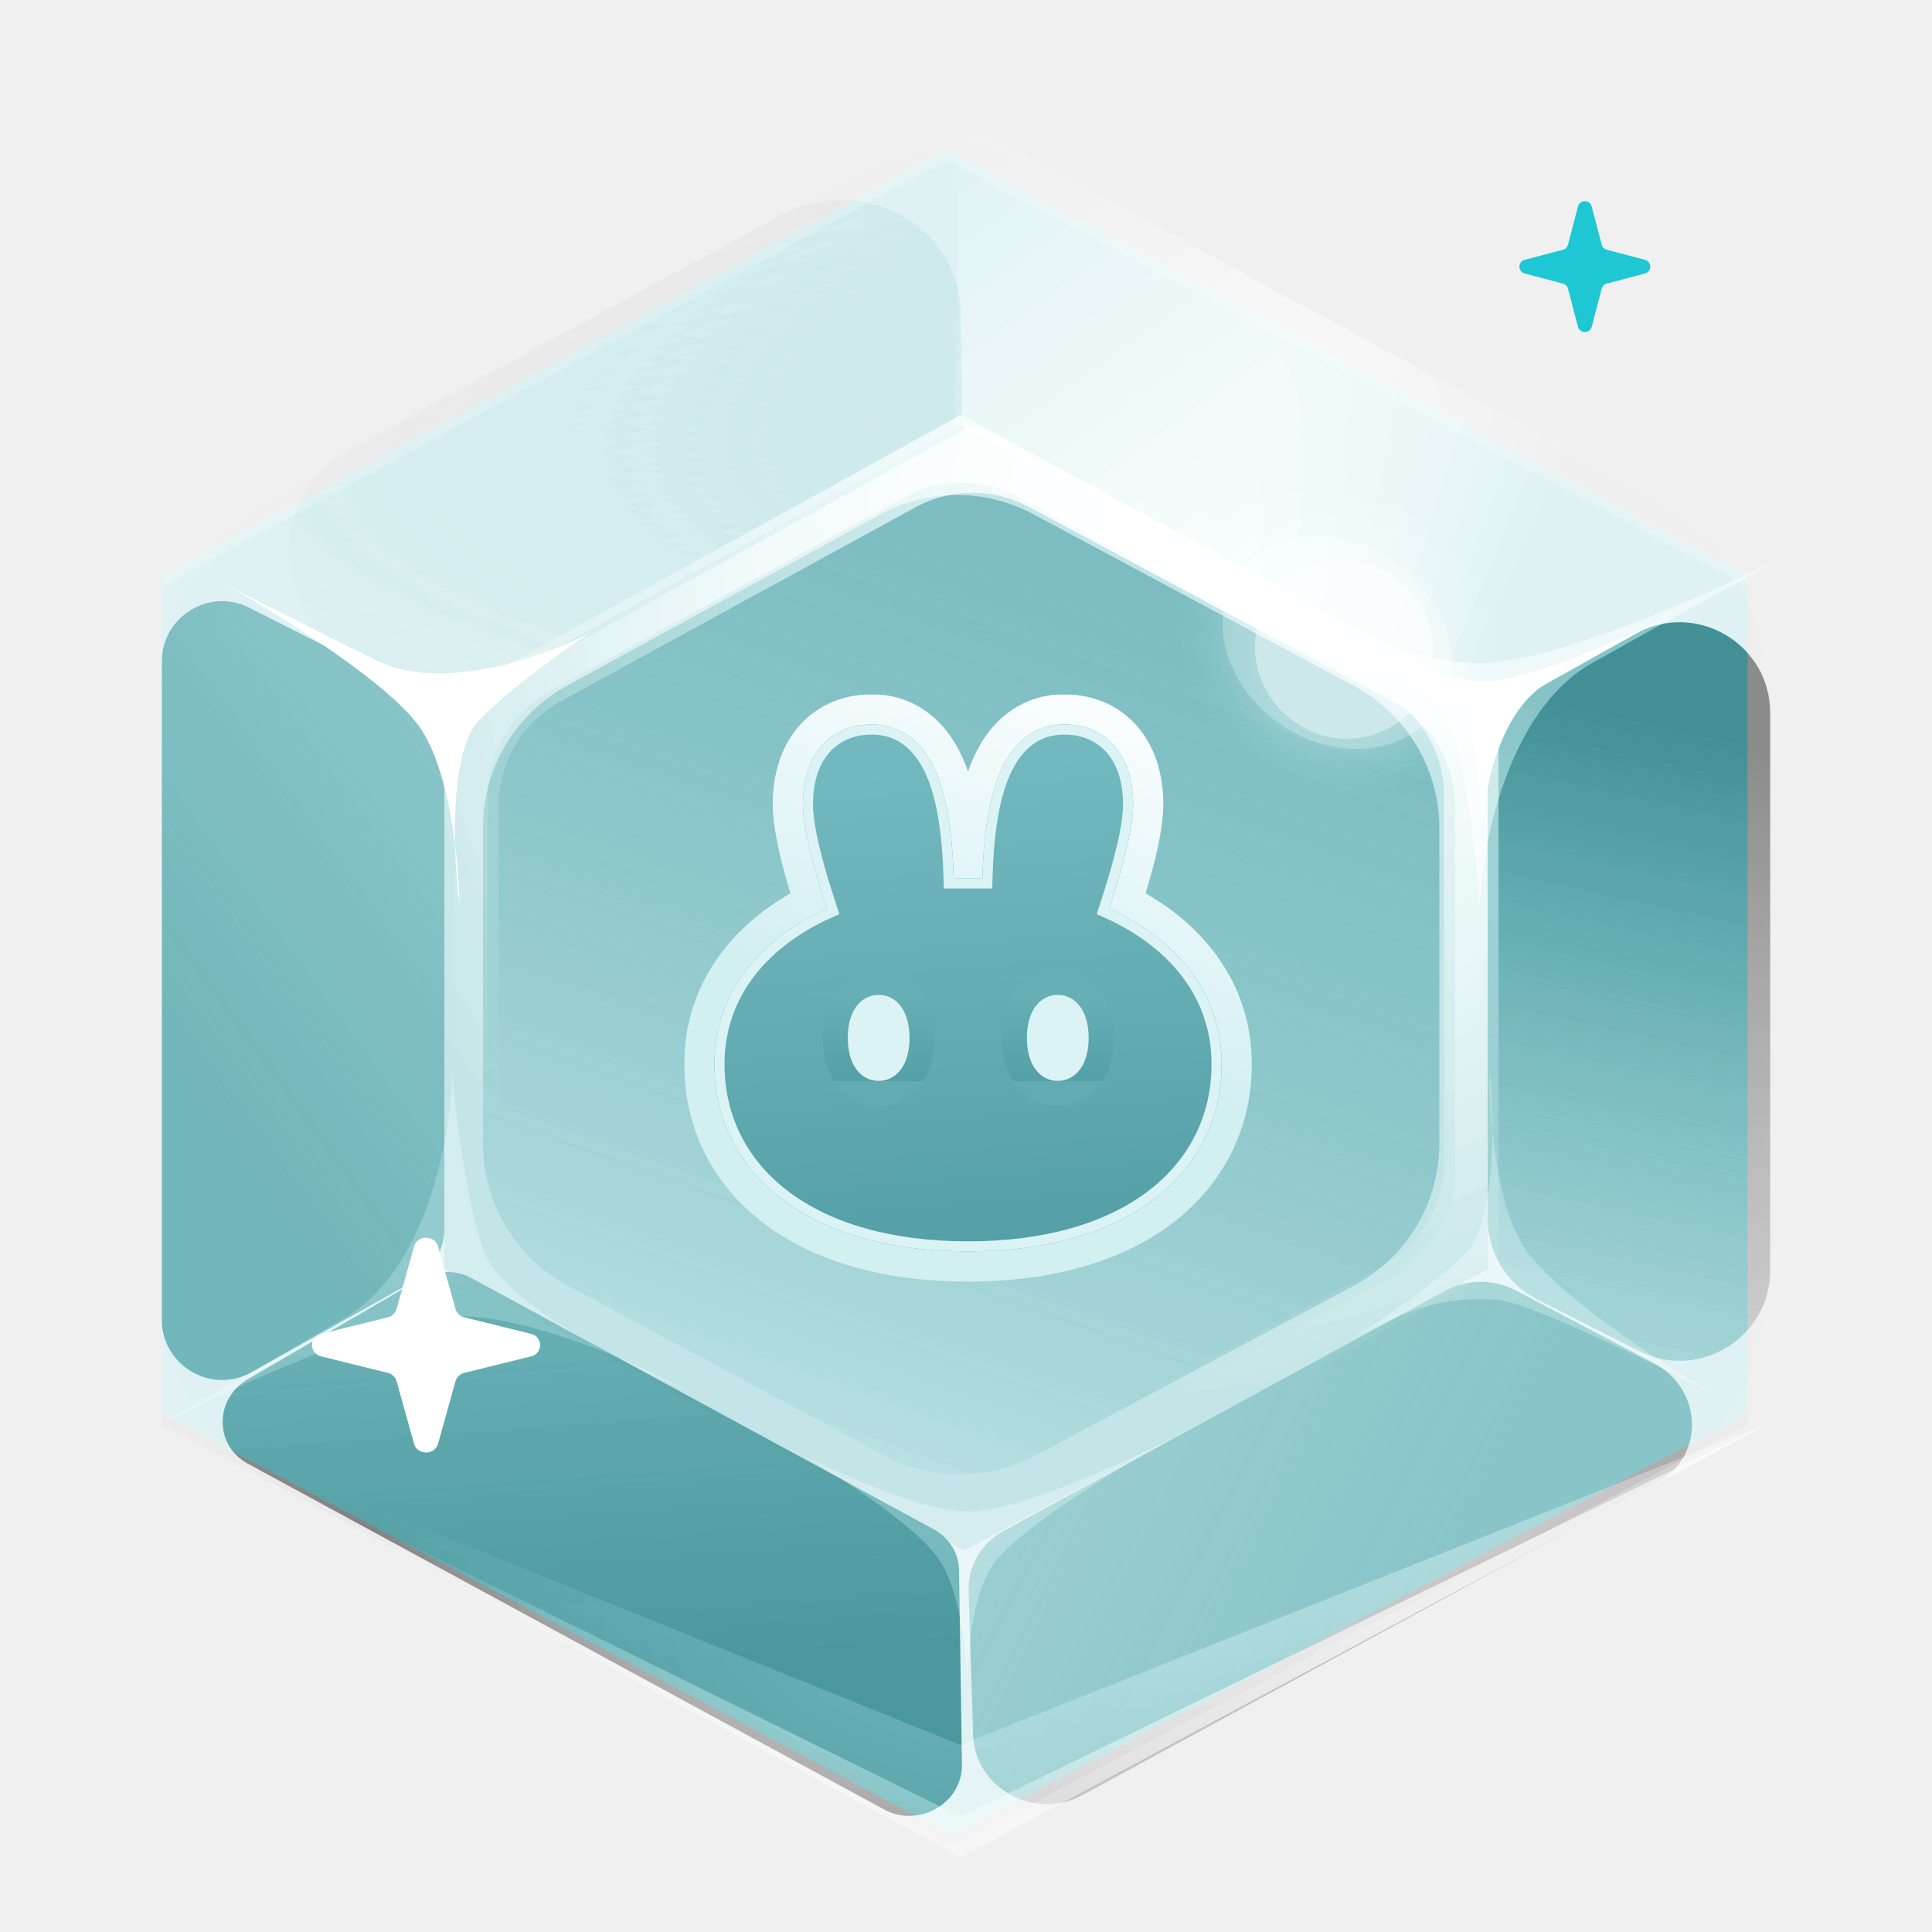
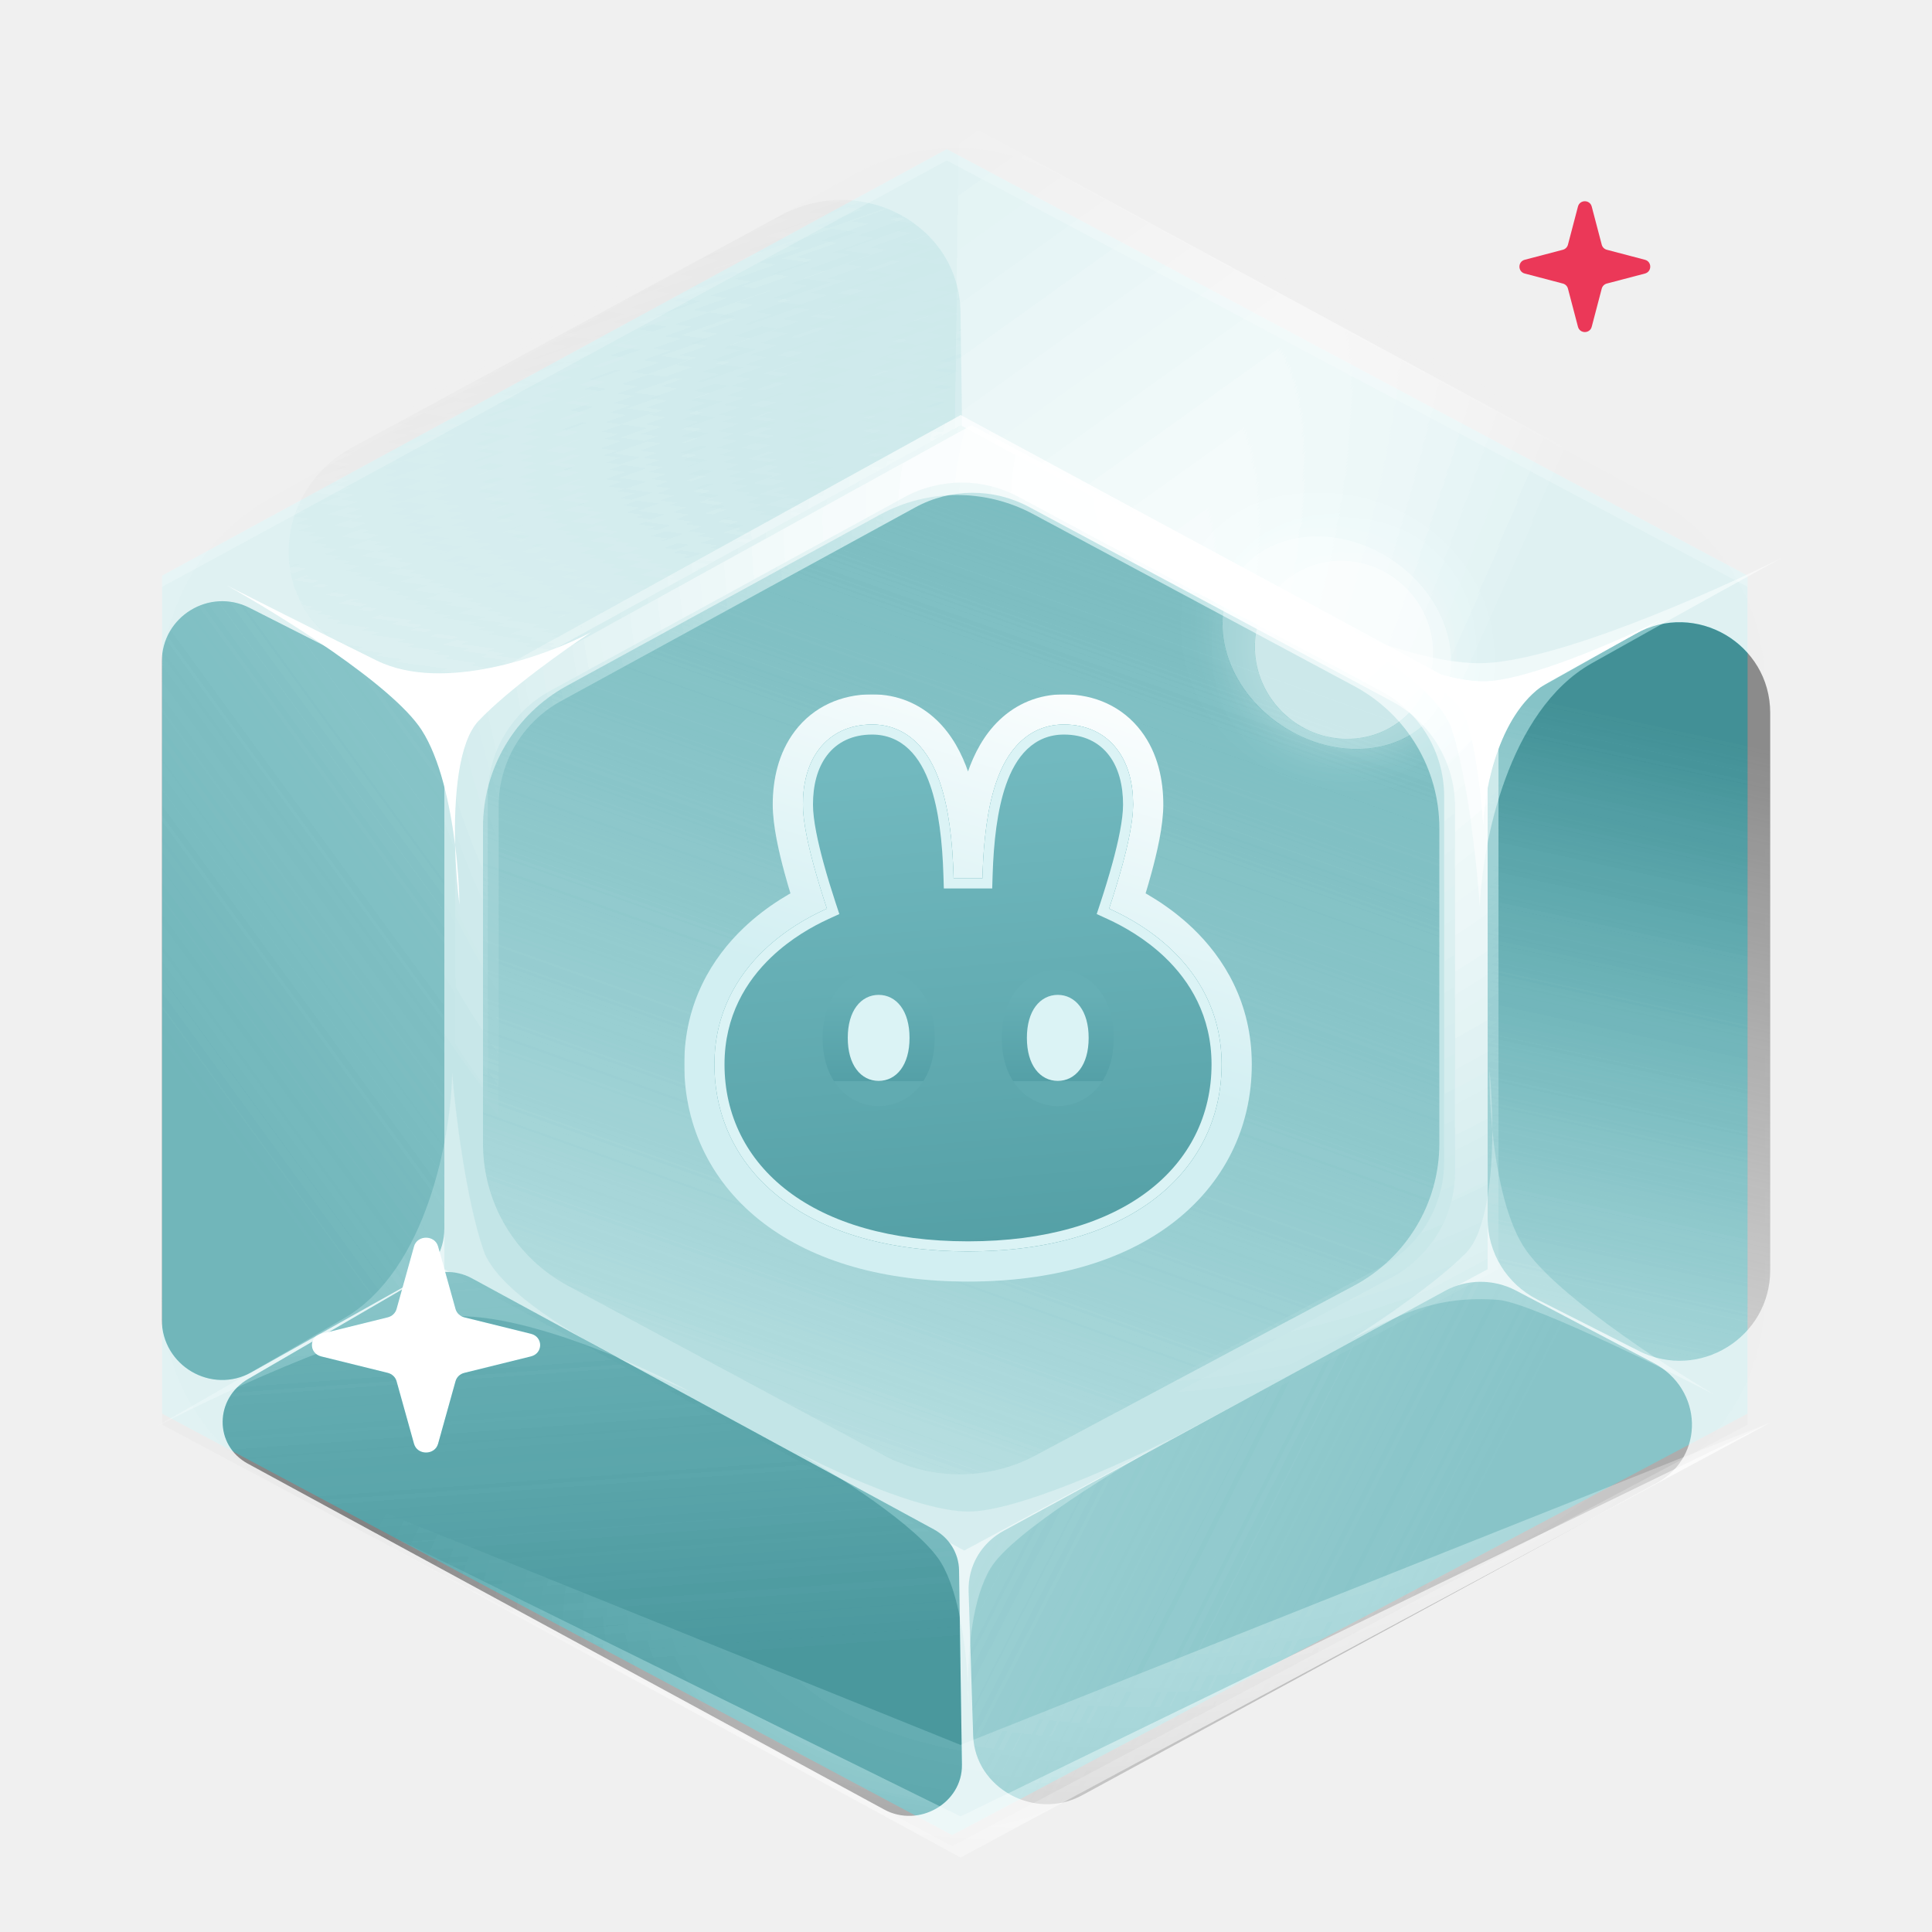
<svg xmlns="http://www.w3.org/2000/svg" width="192" height="192" viewBox="0 0 192 192" fill="none">
  <g clip-path="url(#clip0_2320_340264)">
    <mask id="mask0_2320_340264" style="mask-type:alpha" maskUnits="userSpaceOnUse" x="11" y="-14" width="165" height="107">
      <path d="M175.993 69.471C176.711 74.068 118.241 91.118 97.324 92.981C89.149 93.69 14.496 73.845 11.652 69.471C8.807 65.097 11.652 -10.276 97.324 -14C175.993 -5.622 175.229 64.814 175.993 69.471Z" fill="#636363" />
    </mask>
    <g mask="url(#mask0_2320_340264)">
      <ellipse opacity="0.5" cx="95.5" cy="82" rx="76.5" ry="61" fill="url(#paint0_radial_2320_340264)" />
    </g>
    <path d="M85.453 179.143L27.04 147.348C20.284 143.671 16.079 136.595 16.079 128.903V67.844C16.079 60.212 20.22 53.18 26.896 49.479L84.838 17.35C91.117 13.869 98.739 13.836 105.047 17.264L164.404 49.514C171.167 53.188 175.378 60.269 175.378 67.966V128.863C175.378 136.576 171.15 143.668 164.366 147.336L105.48 179.171C99.229 182.551 91.694 182.54 85.453 179.143Z" fill="#EFEFEF" />
    <path d="M95.856 143.924L53.879 121.049V75.57L95.57 52.426L138.119 75.57V121.049L95.856 143.924Z" fill="url(#paint1_linear_2320_340264)" />
    <mask id="mask1_2320_340264" style="mask-type:alpha" maskUnits="userSpaceOnUse" x="94" y="11" width="81" height="65">
      <path d="M174.137 54.567L136.337 75.408L94.757 52.025L95.297 11.868L174.137 54.567Z" fill="url(#paint2_linear_2320_340264)" />
    </mask>
    <g mask="url(#mask1_2320_340264)">
      <path fill-rule="evenodd" clip-rule="evenodd" d="M174.678 54.568L95.298 11.361L15.378 54.568V140.474L95.838 184.189L174.678 140.474V54.568ZM136.878 74.9L94.901 52.026L52.638 74.9V120.38L95.186 143.523L136.878 120.38V74.9Z" fill="url(#paint3_linear_2320_340264)" />
    </g>
    <mask id="mask2_2320_340264" style="mask-type:alpha" maskUnits="userSpaceOnUse" x="28" y="19" width="68" height="55">
      <path d="M34.56 64.602L48.104 72.07C51.846 74.133 56.512 74.084 60.322 71.941L89.45 55.561C93.326 53.381 95.702 49.382 95.645 45.134L95.456 31.038C95.338 22.318 85.575 17.08 77.545 21.428L35.063 44.437C26.794 48.915 26.514 60.166 34.56 64.602Z" fill="url(#paint4_linear_2320_340264)" />
    </mask>
    <g mask="url(#mask2_2320_340264)">
      <path fill-rule="evenodd" clip-rule="evenodd" d="M15.817 61.626C15.817 57.275 18.196 53.272 22.018 51.192L89.537 14.441C93.067 12.519 97.33 12.513 100.866 14.424L168.887 51.198C172.725 53.273 175.117 57.286 175.117 61.649V133.407C175.117 137.761 172.735 141.767 168.908 143.846L100.387 181.075C96.818 183.014 92.506 182.995 88.954 181.026L21.936 143.865C18.16 141.772 15.817 137.794 15.817 133.476V61.626ZM53.617 81.955C53.617 77.606 55.994 73.604 59.813 71.523L89.929 55.112C93.462 53.187 97.73 53.181 101.268 55.096L131.632 71.53C135.467 73.606 137.857 77.617 137.857 81.978V113.317C137.857 117.67 135.477 121.674 131.653 123.753L101.043 140.403C97.472 142.346 93.155 142.327 89.601 140.354L59.731 123.773C55.958 121.678 53.617 117.702 53.617 113.386V81.955Z" fill="url(#paint5_linear_2320_340264)" />
    </g>
    <path d="M95.823 154.09L44.159 126.132V70.546L95.472 42.26L147.839 70.546V126.132L95.823 154.09Z" fill="#E1E1E1" />
    <path d="M87.818 144.617L56.434 127.774C51.24 124.987 48 119.57 48 113.676V82.203C48 76.353 51.192 70.97 56.325 68.164L87.439 51.154C92.179 48.562 97.907 48.538 102.669 51.089L134.595 68.191C139.794 70.977 143.04 76.397 143.04 82.295V113.645C143.04 119.556 139.781 124.985 134.566 127.765L102.911 144.638C98.192 147.153 92.529 147.145 87.818 144.617Z" fill="url(#paint6_linear_2320_340264)" />
    <path d="M16.079 131.135V65.752C16.079 61.278 20.8 58.377 24.792 60.401L40.872 68.551C42.888 69.573 44.159 71.642 44.159 73.903V122.111C44.159 124.281 42.987 126.281 41.095 127.343L25.015 136.367C21.016 138.612 16.079 135.721 16.079 131.135Z" fill="url(#paint7_linear_2320_340264)" />
    <path d="M175.921 70.847L175.921 126.222C175.921 132.934 168.839 137.284 162.852 134.249L152.772 129.14C149.747 127.607 147.841 124.504 147.841 121.112L147.841 76.504C147.841 73.249 149.598 70.248 152.437 68.655L162.516 62.998C168.516 59.632 175.921 63.968 175.921 70.847Z" fill="url(#paint8_linear_2320_340264)" />
    <path d="M164.647 147.376L107.526 178.42C102.838 180.968 96.877 177.693 96.713 172.48L96.26 158.116C96.182 155.631 97.52 153.337 99.754 152.122L143.668 128.256C145.805 127.094 148.449 127.093 150.652 128.251L164.312 135.437C169.268 138.044 169.457 144.762 164.647 147.376Z" fill="url(#paint9_linear_2320_340264)" />
    <path d="M87.871 179.828L24.623 145.455C21.275 143.635 21.297 138.994 24.665 137.036L41.695 127.136C43.3 126.203 45.285 126.162 46.882 127.03L92.812 151.992C94.339 152.822 95.285 154.361 95.31 156.057L95.597 175.369C95.654 179.187 91.307 181.696 87.871 179.828Z" fill="url(#paint10_linear_2320_340264)" />
    <path d="M43.534 143.482C43.212 144.638 41.468 144.638 41.146 143.482L39.411 137.261C39.298 136.855 38.962 136.538 38.531 136.432L31.921 134.799C30.693 134.495 30.693 132.854 31.921 132.551L38.531 130.918C38.962 130.811 39.298 130.494 39.411 130.089L41.146 123.867C41.468 122.711 43.212 122.711 43.534 123.867L45.269 130.089C45.382 130.494 45.718 130.811 46.149 130.918L52.759 132.551C53.987 132.854 53.987 134.495 52.759 134.799L46.149 136.432C45.718 136.538 45.382 136.855 45.269 137.261L43.534 143.482Z" fill="white" />
    <g style="mix-blend-mode:overlay">
      <path fill-rule="evenodd" clip-rule="evenodd" d="M45.239 126.132L96.903 154.09L148.919 126.132V70.546L96.552 42.26L45.239 70.546V126.132ZM55.821 126.952L91.319 146.002C94.817 147.88 99.021 147.886 102.525 146.018L138.306 126.945C142.179 124.881 144.598 120.85 144.598 116.461V80.171C144.598 75.792 142.189 71.767 138.328 69.699L102.262 50.379C98.727 48.485 94.474 48.503 90.954 50.427L55.74 69.679C51.929 71.762 49.559 75.76 49.559 80.103V116.484C49.559 120.86 51.965 124.882 55.821 126.952Z" fill="url(#paint11_radial_2320_340264)" />
    </g>
    <g style="mix-blend-mode:overlay">
      <path fill-rule="evenodd" clip-rule="evenodd" d="M44.161 125.116L95.825 153.073L147.841 125.116V69.53L95.474 41.243L44.161 69.53V125.116ZM54.743 125.935L90.24 144.985C93.739 146.863 97.943 146.868 101.446 145.001L137.228 125.928C141.101 123.864 143.52 119.833 143.52 115.444V79.154C143.52 74.775 141.111 70.75 137.25 68.682L101.184 49.362C97.648 47.468 93.395 47.486 89.876 49.41L54.662 68.662C50.851 70.745 48.48 74.742 48.48 79.086V115.467C48.48 119.843 50.887 123.865 54.743 125.935Z" fill="url(#paint12_radial_2320_340264)" />
    </g>
    <g style="mix-blend-mode:soft-light">
      <path d="M95.459 184.589L16.079 141.382L95.459 173.406L175.918 141.382L95.459 184.589Z" fill="url(#paint13_radial_2320_340264)" />
    </g>
    <g style="mix-blend-mode:overlay">
      <path d="M95.459 184.589L16.079 141.382L95.459 180.522L175.918 141.382L95.459 184.589Z" fill="url(#paint14_radial_2320_340264)" />
    </g>
    <g style="mix-blend-mode:soft-light">
      <path d="M158.199 65.911C149.844 70.607 147.291 83.955 147.058 90.042C146.826 86.346 145.944 77.65 144.273 72.433C143.139 68.893 137.027 64.753 131.329 61.642C128.38 60.363 125.791 59.047 124.08 58.085C126.02 58.924 128.628 60.167 131.329 61.642C136.379 63.831 142.486 65.911 147.058 65.911C154.3 65.911 170.037 58.954 177 55.476C174.215 56.998 166.555 61.215 158.199 65.911Z" fill="white" />
    </g>
    <g style="mix-blend-mode:soft-light" opacity="0.5">
      <path d="M34.236 130.984C42.505 126.155 44.816 112.768 44.937 106.678C45.236 110.369 46.276 119.05 48.042 124.239C49.24 127.761 55.427 131.802 61.181 134.821C64.152 136.052 66.764 137.326 68.493 138.26C66.537 137.453 63.908 136.252 61.181 134.821C56.092 132.713 49.947 130.732 45.376 130.805C38.135 130.922 22.527 138.131 15.628 141.721C18.385 140.154 25.967 135.814 34.236 130.984Z" fill="white" />
    </g>
    <g style="mix-blend-mode:overlay">
      <path d="M37.409 65.633C44.049 68.918 54.4 65.132 58.746 62.828C56.257 64.457 50.537 68.499 47.564 71.632C45.547 73.757 45.112 79.205 45.23 83.983C45.522 86.323 45.643 88.454 45.659 89.9C45.465 88.362 45.285 86.248 45.23 83.983C44.729 79.977 43.726 75.36 41.888 72.53C38.977 68.047 27.79 61.102 22.561 58.19C24.743 59.303 30.769 62.348 37.409 65.633Z" fill="white" />
    </g>
    <g style="mix-blend-mode:soft-light" opacity="0.6">
      <path d="M148.921 129.182C142.442 128.674 138.653 130.896 134.249 133.1C136.779 131.528 142.601 127.617 145.654 124.554C147.725 122.475 148.299 117.038 148.305 112.259C148.072 109.913 148.006 107.78 148.027 106.334C148.182 107.876 148.307 109.994 148.305 112.259C148.702 116.276 149.586 120.914 151.351 123.785C154.146 128.333 165.151 135.53 170.305 138.56C168.151 137.399 152.293 129.447 148.921 129.182Z" fill="white" />
    </g>
    <g style="mix-blend-mode:overlay">
      <path d="M153.993 67.714C149.048 70.476 147.537 78.328 147.399 81.908C147.262 79.734 146.74 74.619 145.751 71.55C145.08 69.468 141.462 67.032 138.09 65.202C136.344 64.45 134.813 63.676 133.8 63.11C134.948 63.604 136.491 64.335 138.09 65.202C141.079 66.49 144.693 67.714 147.399 67.714C151.685 67.714 160.999 63.622 165.12 61.576C163.471 62.471 158.938 64.952 153.993 67.714Z" fill="white" />
    </g>
    <g style="mix-blend-mode:soft-light" opacity="0.6">
      <path d="M78.719 144.032C82.553 146.094 91.428 150.218 96.249 150.218C101.07 150.218 111.771 145.344 116.519 142.907C111.406 145.719 100.632 152.242 98.44 155.842C96.643 158.794 96.197 163.966 96.196 167.385C96.233 168.13 96.249 168.794 96.249 169.339C96.216 168.8 96.195 168.135 96.196 167.385C96.014 163.772 95.327 158.263 93.51 155.279C91.319 151.68 82.736 146.281 78.719 144.032Z" fill="white" />
    </g>
    <g style="mix-blend-mode:color-burn" opacity="0.5">
      <path d="M94.623 183.479L16.109 141.592V58.311L94.089 15.932L173.671 58.311V141.592L94.623 183.479Z" fill="#A7A7A7" />
    </g>
    <g style="mix-blend-mode:soft-light" opacity="0.8">
      <path d="M94.623 182.37L16.109 140.483V57.202L94.089 14.822L173.671 57.202V140.483L94.623 182.37Z" fill="#14E2F2" />
    </g>
-     <path d="M158.184 32.472C158 33.176 157 33.176 156.816 32.472L155.821 28.683C155.756 28.436 155.564 28.244 155.316 28.179L151.528 27.184C150.824 27 150.824 26 151.528 25.816L155.316 24.821C155.564 24.756 155.756 24.564 155.821 24.317L156.816 20.528C157 19.824 158 19.824 158.184 20.528L159.179 24.317C159.244 24.564 159.436 24.756 159.684 24.821L163.472 25.816C164.176 26 164.176 27 163.472 27.184L159.684 28.179C159.436 28.244 159.244 28.436 159.179 28.683L158.184 32.472Z" fill="#1FC7D4" />
+     <path d="M158.184 32.472C158 33.176 157 33.176 156.816 32.472L155.821 28.683C155.756 28.436 155.564 28.244 155.316 28.179L151.528 27.184C150.824 27 150.824 26 151.528 25.816L155.316 24.821C155.564 24.756 155.756 24.564 155.821 24.317L156.816 20.528C157 19.824 158 19.824 158.184 20.528L159.179 24.317C159.244 24.564 159.436 24.756 159.684 24.821L163.472 25.816C164.176 26 164.176 27 163.472 27.184L159.684 28.179C159.436 28.244 159.244 28.436 159.179 28.683L158.184 32.472Z" fill="#eb3858" />
    <mask id="path-29-outside-1_2320_340264" maskUnits="userSpaceOnUse" x="68.001" y="69" width="57" height="59" fill="black">
      <rect fill="white" x="68.001" y="69" width="57" height="59" />
      <path fill-rule="evenodd" clip-rule="evenodd" d="M81.391 74.46C82.606 72.864 84.437 72 86.67 72C88.399 72 89.861 72.633 91.009 73.727C92.112 74.778 92.858 76.186 93.378 77.681C94.294 80.309 94.656 83.631 94.757 86.976L94.767 87.296H97.635L97.644 86.976C97.746 83.631 98.108 80.309 99.023 77.681C99.544 76.186 100.29 74.778 101.392 73.727C102.541 72.633 104.002 72 105.732 72C107.965 72 109.795 72.864 111.01 74.46C112.166 75.98 112.608 77.954 112.608 79.957C112.608 81.637 112.084 83.957 111.538 85.969C111.131 87.464 110.677 88.912 110.312 90.02L110.22 90.301L110.489 90.424C112.085 91.155 114.373 92.423 116.443 94.399C119.08 96.916 121.401 100.627 121.401 105.776C121.401 111.13 119.071 115.858 114.668 119.195C110.31 122.499 104.045 124.358 96.22 124.363H96.181C88.356 124.358 82.091 122.499 77.734 119.195C73.331 115.858 71.001 111.13 71.001 105.776C71.001 100.627 73.321 96.916 75.958 94.399C78.028 92.423 80.316 91.155 81.913 90.424L82.182 90.301L82.089 90.02C81.725 88.912 81.27 87.464 80.864 85.969C80.317 83.957 79.793 81.637 79.793 79.957C79.793 77.954 80.235 75.98 81.391 74.46ZM87.318 107.092C88.831 107.092 90.057 105.74 90.057 103.146C90.057 100.551 88.831 99.2 87.318 99.2C85.806 99.2 84.579 100.551 84.579 103.146C84.579 105.74 85.806 107.092 87.318 107.092ZM107.858 103.146C107.858 105.74 106.631 107.092 105.119 107.092C103.606 107.092 102.38 105.74 102.38 103.146C102.38 100.551 103.606 99.2 105.119 99.2C106.631 99.2 107.858 100.551 107.858 103.146Z" />
    </mask>
    <path d="M81.391 74.46L83.779 76.277V76.277L81.391 74.46ZM91.009 73.727L88.939 75.899L88.939 75.899L91.009 73.727ZM93.378 77.681L90.545 78.668V78.668L93.378 77.681ZM94.757 86.976L97.756 86.885V86.885L94.757 86.976ZM94.767 87.296L91.768 87.388L91.856 90.296H94.767V87.296ZM97.635 87.296V90.296H100.545L100.633 87.387L97.635 87.296ZM97.644 86.976L94.646 86.885V86.885L97.644 86.976ZM99.023 77.681L96.19 76.694L96.19 76.694L99.023 77.681ZM101.392 73.727L99.323 71.555L99.323 71.555L101.392 73.727ZM111.01 74.46L108.623 76.277L108.623 76.277L111.01 74.46ZM111.538 85.969L108.643 85.182V85.182L111.538 85.969ZM110.312 90.02L107.463 89.082L107.463 89.082L110.312 90.02ZM110.22 90.301L107.37 89.363L106.531 91.912L108.972 93.029L110.22 90.301ZM110.489 90.424L111.737 87.696L110.489 90.424ZM116.443 94.399L114.372 96.569L114.372 96.569L116.443 94.399ZM114.668 119.195L116.48 121.586L114.668 119.195ZM96.22 124.363V127.363H96.222L96.22 124.363ZM96.181 124.363L96.179 127.363H96.181V124.363ZM77.734 119.195L75.921 121.586H75.921L77.734 119.195ZM75.958 94.399L73.887 92.228H73.887L75.958 94.399ZM81.913 90.424L80.665 87.696L80.665 87.696L81.913 90.424ZM82.182 90.301L83.43 93.029L85.87 91.912L85.031 89.363L82.182 90.301ZM82.089 90.02L84.939 89.082L84.939 89.082L82.089 90.02ZM80.864 85.969L83.759 85.182V85.182L80.864 85.969ZM86.67 69C83.603 69 80.846 70.223 79.004 72.643L83.779 76.277C84.366 75.505 85.27 75 86.67 75V69ZM93.079 71.555C91.391 69.946 89.194 69 86.67 69V75C87.605 75 88.332 75.319 88.939 75.899L93.079 71.555ZM96.211 76.694C95.602 74.945 94.651 73.053 93.079 71.555L88.939 75.899C89.573 76.503 90.113 77.427 90.545 78.668L96.211 76.694ZM97.756 86.885C97.651 83.447 97.279 79.759 96.211 76.694L90.545 78.668C91.308 80.859 91.66 83.815 91.758 87.067L97.756 86.885ZM97.765 87.206L97.756 86.885L91.758 87.067L91.768 87.388L97.765 87.206ZM97.635 84.296H94.767V90.296H97.635V84.296ZM94.646 86.885L94.636 87.206L100.633 87.387L100.643 87.067L94.646 86.885ZM96.19 76.694C95.123 79.759 94.75 83.447 94.646 86.885L100.643 87.067C100.742 83.815 101.093 80.859 101.856 78.668L96.19 76.694ZM99.323 71.555C97.751 73.053 96.799 74.945 96.19 76.694L101.856 78.668C102.288 77.427 102.828 76.503 103.462 75.899L99.323 71.555ZM105.732 69C103.208 69 101.011 69.946 99.323 71.555L103.462 75.899C104.07 75.319 104.797 75 105.732 75V69ZM113.397 72.643C111.555 70.223 108.798 69 105.732 69V75C107.132 75 108.036 75.505 108.623 76.277L113.397 72.643ZM115.608 79.957C115.608 77.567 115.088 74.865 113.397 72.643L108.623 76.277C109.245 77.094 109.608 78.341 109.608 79.957H115.608ZM114.433 86.755C114.977 84.754 115.608 82.082 115.608 79.957H109.608C109.608 81.192 109.192 83.161 108.643 85.182L114.433 86.755ZM113.162 90.958C113.537 89.82 114.008 88.318 114.433 86.755L108.643 85.182C108.255 86.61 107.817 88.005 107.463 89.082L113.162 90.958ZM113.069 91.239L113.162 90.958L107.463 89.082L107.37 89.363L113.069 91.239ZM111.737 87.696L111.468 87.573L108.972 93.029L109.24 93.152L111.737 87.696ZM118.515 92.228C116.125 89.948 113.521 88.512 111.737 87.696L109.24 93.152C110.65 93.797 112.621 94.898 114.372 96.569L118.515 92.228ZM124.401 105.776C124.401 99.621 121.595 95.169 118.515 92.228L114.372 96.569C116.565 98.662 118.401 101.633 118.401 105.776H124.401ZM116.48 121.586C121.624 117.687 124.401 112.078 124.401 105.776H118.401C118.401 110.182 116.518 114.028 112.856 116.804L116.48 121.586ZM96.222 127.363C104.486 127.357 111.453 125.397 116.48 121.586L112.856 116.804C109.168 119.6 103.605 121.358 96.218 121.363L96.222 127.363ZM96.181 127.363H96.22V121.363H96.181V127.363ZM75.921 121.586C80.949 125.397 87.915 127.357 96.179 127.363L96.184 121.363C88.797 121.358 83.234 119.6 79.546 116.804L75.921 121.586ZM68.001 105.776C68.001 112.078 70.778 117.687 75.921 121.586L79.546 116.804C75.884 114.028 74.001 110.182 74.001 105.776H68.001ZM73.887 92.228C70.806 95.169 68.001 99.621 68.001 105.776H74.001C74.001 101.633 75.837 98.662 78.03 96.569L73.887 92.228ZM80.665 87.696C78.881 88.512 76.276 89.948 73.887 92.228L78.03 96.569C79.78 94.898 81.751 93.797 83.161 93.152L80.665 87.696ZM80.933 87.573L80.665 87.696L83.161 93.152L83.43 93.029L80.933 87.573ZM79.24 90.958L79.332 91.239L85.031 89.363L84.939 89.082L79.24 90.958ZM77.969 86.755C78.394 88.318 78.865 89.82 79.24 90.958L84.939 89.082C84.584 88.005 84.147 86.61 83.759 85.182L77.969 86.755ZM76.793 79.957C76.793 82.082 77.425 84.754 77.969 86.755L83.759 85.182C83.21 83.161 82.793 81.192 82.793 79.957H76.793ZM79.004 72.643C77.314 74.865 76.793 77.567 76.793 79.957H82.793C82.793 78.341 83.157 77.094 83.779 76.277L79.004 72.643ZM87.057 103.146C87.057 104.004 86.851 104.297 86.853 104.294C86.859 104.285 86.91 104.224 87.02 104.168C87.131 104.111 87.241 104.092 87.318 104.092V110.092C89.054 110.092 90.615 109.28 91.656 107.889C92.649 106.563 93.057 104.882 93.057 103.146H87.057ZM87.318 102.2C87.241 102.2 87.131 102.181 87.02 102.124C86.91 102.068 86.859 102.006 86.853 101.998C86.851 101.995 87.057 102.287 87.057 103.146H93.057C93.057 101.41 92.649 99.729 91.656 98.403C90.615 97.012 89.054 96.2 87.318 96.2V102.2ZM87.579 103.146C87.579 102.287 87.785 101.995 87.783 101.998C87.777 102.006 87.726 102.068 87.616 102.124C87.505 102.181 87.395 102.2 87.318 102.2V96.2C85.582 96.2 84.021 97.012 82.98 98.402C81.987 99.729 81.579 101.41 81.579 103.146H87.579ZM87.318 104.092C87.395 104.092 87.505 104.111 87.616 104.168C87.726 104.224 87.777 104.285 87.783 104.294C87.785 104.297 87.579 104.004 87.579 103.146H81.579C81.579 104.882 81.987 106.563 82.98 107.889C84.021 109.28 85.582 110.092 87.318 110.092V104.092ZM105.119 110.092C106.855 110.092 108.416 109.28 109.457 107.889C110.45 106.563 110.858 104.882 110.858 103.146H104.858C104.858 104.004 104.652 104.297 104.654 104.294C104.66 104.285 104.711 104.224 104.821 104.168C104.932 104.111 105.042 104.092 105.119 104.092V110.092ZM99.38 103.146C99.38 104.882 99.788 106.563 100.781 107.889C101.822 109.28 103.383 110.092 105.119 110.092V104.092C105.196 104.092 105.306 104.111 105.417 104.168C105.527 104.224 105.578 104.285 105.584 104.294C105.586 104.297 105.38 104.004 105.38 103.146H99.38ZM105.119 96.2C103.383 96.2 101.822 97.012 100.781 98.402C99.788 99.729 99.38 101.41 99.38 103.146H105.38C105.38 102.287 105.586 101.995 105.584 101.998C105.578 102.006 105.527 102.068 105.417 102.124C105.306 102.181 105.196 102.2 105.119 102.2V96.2ZM110.858 103.146C110.858 101.41 110.45 99.729 109.457 98.402C108.416 97.012 106.855 96.2 105.119 96.2V102.2C105.042 102.2 104.932 102.181 104.821 102.124C104.711 102.068 104.66 102.006 104.654 101.998C104.652 101.995 104.858 102.287 104.858 103.146H110.858Z" fill="url(#paint15_linear_2320_340264)" mask="url(#path-29-outside-1_2320_340264)" />
    <mask id="path-31-inside-2_2320_340264" fill="white">
      <path fill-rule="evenodd" clip-rule="evenodd" d="M81.391 74.46C82.606 72.864 84.437 72 86.67 72C88.399 72 89.861 72.633 91.009 73.727C92.112 74.778 92.858 76.186 93.378 77.681C94.294 80.309 94.656 83.631 94.757 86.976L94.767 87.296H97.635L97.644 86.976C97.746 83.631 98.108 80.309 99.023 77.681C99.544 76.186 100.29 74.778 101.392 73.727C102.541 72.633 104.002 72 105.732 72C107.965 72 109.795 72.864 111.01 74.46C112.166 75.98 112.608 77.954 112.608 79.957C112.608 81.637 112.084 83.957 111.538 85.969C111.131 87.464 110.677 88.912 110.312 90.02L110.22 90.301L110.489 90.424C112.085 91.155 114.373 92.423 116.443 94.399C119.08 96.916 121.401 100.627 121.401 105.776C121.401 111.13 119.071 115.858 114.668 119.195C110.31 122.499 104.045 124.358 96.22 124.363H96.181C88.356 124.358 82.091 122.499 77.734 119.195C73.331 115.858 71.001 111.13 71.001 105.776C71.001 100.627 73.321 96.916 75.958 94.399C78.028 92.423 80.316 91.155 81.913 90.424L82.182 90.301L82.089 90.02C81.725 88.912 81.27 87.464 80.864 85.969C80.317 83.957 79.793 81.637 79.793 79.957C79.793 77.954 80.235 75.98 81.391 74.46ZM87.318 107.092C88.831 107.092 90.057 105.74 90.057 103.146C90.057 100.551 88.831 99.2 87.318 99.2C85.806 99.2 84.579 100.551 84.579 103.146C84.579 105.74 85.806 107.092 87.318 107.092ZM107.858 103.146C107.858 105.74 106.631 107.092 105.119 107.092C103.606 107.092 102.38 105.74 102.38 103.146C102.38 100.551 103.606 99.2 105.119 99.2C106.631 99.2 107.858 100.551 107.858 103.146Z" />
    </mask>
    <path fill-rule="evenodd" clip-rule="evenodd" d="M81.391 74.46C82.606 72.864 84.437 72 86.67 72C88.399 72 89.861 72.633 91.009 73.727C92.112 74.778 92.858 76.186 93.378 77.681C94.294 80.309 94.656 83.631 94.757 86.976L94.767 87.296H97.635L97.644 86.976C97.746 83.631 98.108 80.309 99.023 77.681C99.544 76.186 100.29 74.778 101.392 73.727C102.541 72.633 104.002 72 105.732 72C107.965 72 109.795 72.864 111.01 74.46C112.166 75.98 112.608 77.954 112.608 79.957C112.608 81.637 112.084 83.957 111.538 85.969C111.131 87.464 110.677 88.912 110.312 90.02L110.22 90.301L110.489 90.424C112.085 91.155 114.373 92.423 116.443 94.399C119.08 96.916 121.401 100.627 121.401 105.776C121.401 111.13 119.071 115.858 114.668 119.195C110.31 122.499 104.045 124.358 96.22 124.363H96.181C88.356 124.358 82.091 122.499 77.734 119.195C73.331 115.858 71.001 111.13 71.001 105.776C71.001 100.627 73.321 96.916 75.958 94.399C78.028 92.423 80.316 91.155 81.913 90.424L82.182 90.301L82.089 90.02C81.725 88.912 81.27 87.464 80.864 85.969C80.317 83.957 79.793 81.637 79.793 79.957C79.793 77.954 80.235 75.98 81.391 74.46ZM87.318 107.092C88.831 107.092 90.057 105.74 90.057 103.146C90.057 100.551 88.831 99.2 87.318 99.2C85.806 99.2 84.579 100.551 84.579 103.146C84.579 105.74 85.806 107.092 87.318 107.092ZM107.858 103.146C107.858 105.74 106.631 107.092 105.119 107.092C103.606 107.092 102.38 105.74 102.38 103.146C102.38 100.551 103.606 99.2 105.119 99.2C106.631 99.2 107.858 100.551 107.858 103.146Z" fill="url(#paint16_linear_2320_340264)" />
    <path d="M81.391 74.46L82.187 75.066V75.066L81.391 74.46ZM91.009 73.727L90.319 74.451L90.319 74.451L91.009 73.727ZM93.378 77.681L92.434 78.01V78.01L93.378 77.681ZM94.757 86.976L95.757 86.946V86.946L94.757 86.976ZM94.767 87.296L93.767 87.327L93.797 88.296H94.767V87.296ZM97.635 87.296V88.296H98.605L98.634 87.327L97.635 87.296ZM97.644 86.976L96.645 86.946V86.946L97.644 86.976ZM99.023 77.681L98.079 77.352V77.352L99.023 77.681ZM101.392 73.727L100.702 73.003V73.003L101.392 73.727ZM111.01 74.46L110.214 75.066V75.066L111.01 74.46ZM111.538 85.969L110.573 85.707L111.538 85.969ZM110.312 90.02L109.362 89.708L109.362 89.708L110.312 90.02ZM110.22 90.301L109.27 89.988L108.99 90.838L109.804 91.21L110.22 90.301ZM110.489 90.424L110.905 89.515L110.489 90.424ZM116.443 94.399L115.753 95.122L116.443 94.399ZM114.668 119.195L115.272 119.992L114.668 119.195ZM96.22 124.363V125.363H96.221L96.22 124.363ZM96.181 124.363L96.181 125.363H96.181V124.363ZM77.734 119.195L77.13 119.992H77.13L77.734 119.195ZM75.958 94.399L75.268 93.675L75.958 94.399ZM81.913 90.424L81.497 89.515H81.497L81.913 90.424ZM82.182 90.301L82.598 91.21L83.411 90.838L83.132 89.988L82.182 90.301ZM82.089 90.02L83.039 89.708L83.039 89.708L82.089 90.02ZM80.864 85.969L81.829 85.707V85.707L80.864 85.969ZM86.67 71C84.159 71 82.019 71.984 80.596 73.855L82.187 75.066C83.193 73.745 84.714 73 86.67 73V71ZM91.699 73.003C90.371 71.737 88.664 71 86.67 71V73C88.134 73 89.351 73.528 90.319 74.451L91.699 73.003ZM94.323 77.352C93.772 75.772 92.958 74.203 91.699 73.003L90.319 74.451C91.266 75.353 91.943 76.599 92.434 78.01L94.323 77.352ZM95.757 86.946C95.654 83.57 95.289 80.126 94.323 77.352L92.434 78.01C93.299 80.492 93.657 83.692 93.757 87.006L95.757 86.946ZM95.766 87.266L95.757 86.946L93.757 87.006L93.767 87.327L95.766 87.266ZM97.635 86.296H94.767V88.296H97.635V86.296ZM96.645 86.946L96.635 87.266L98.634 87.327L98.644 87.006L96.645 86.946ZM98.079 77.352C97.113 80.126 96.747 83.57 96.645 86.946L98.644 87.006C98.745 83.692 99.103 80.492 99.968 78.01L98.079 77.352ZM100.702 73.003C99.443 74.203 98.629 75.772 98.079 77.352L99.968 78.01C100.459 76.599 101.136 75.353 102.082 74.451L100.702 73.003ZM105.732 71C103.737 71 102.031 71.737 100.702 73.003L102.082 74.451C103.05 73.528 104.267 73 105.732 73V71ZM111.806 73.855C110.382 71.984 108.243 71 105.732 71V73C107.687 73 109.209 73.745 110.214 75.066L111.806 73.855ZM113.608 79.957C113.608 77.825 113.14 75.608 111.806 73.855L110.214 75.066C111.192 76.351 111.608 78.083 111.608 79.957H113.608ZM112.503 86.231C113.048 84.223 113.608 81.785 113.608 79.957H111.608C111.608 81.489 111.12 83.692 110.573 85.707L112.503 86.231ZM111.262 90.333C111.63 89.215 112.09 87.749 112.503 86.231L110.573 85.707C110.172 87.179 109.724 88.61 109.362 89.708L111.262 90.333ZM111.17 90.614L111.262 90.333L109.362 89.708L109.27 89.988L111.17 90.614ZM110.905 89.515L110.636 89.392L109.804 91.21L110.072 91.333L110.905 89.515ZM117.134 93.675C114.957 91.598 112.564 90.274 110.905 89.515L110.072 91.333C111.607 92.036 113.789 93.248 115.753 95.122L117.134 93.675ZM122.401 105.776C122.401 100.292 119.919 96.334 117.134 93.675L115.753 95.122C118.242 97.498 120.401 100.962 120.401 105.776H122.401ZM115.272 119.992C119.922 116.467 122.401 111.446 122.401 105.776H120.401C120.401 110.814 118.22 115.248 114.064 118.398L115.272 119.992ZM96.221 125.363C104.192 125.357 110.691 123.465 115.272 119.992L114.064 118.398C109.929 121.532 103.899 123.358 96.219 123.363L96.221 125.363ZM96.181 125.363H96.22V123.363H96.181V125.363ZM77.13 119.992C81.71 123.465 88.209 125.357 96.181 125.363L96.182 123.363C88.503 123.358 82.472 121.532 78.338 118.398L77.13 119.992ZM70.001 105.776C70.001 111.446 72.48 116.467 77.13 119.992L78.338 118.398C74.182 115.248 72.001 110.814 72.001 105.776H70.001ZM75.268 93.675C72.483 96.334 70.001 100.292 70.001 105.776H72.001C72.001 100.962 74.16 97.498 76.649 95.122L75.268 93.675ZM81.497 89.515C79.838 90.274 77.444 91.598 75.268 93.675L76.649 95.122C78.612 93.248 80.794 92.036 82.329 91.333L81.497 89.515ZM81.766 89.392L81.497 89.515L82.329 91.333L82.598 91.21L81.766 89.392ZM81.139 90.333L81.232 90.614L83.132 89.988L83.039 89.708L81.139 90.333ZM79.899 86.231C80.311 87.749 80.772 89.215 81.139 90.333L83.039 89.708C82.678 88.61 82.229 87.179 81.829 85.707L79.899 86.231ZM78.793 79.957C78.793 81.785 79.353 84.223 79.899 86.231L81.829 85.707C81.281 83.692 80.793 81.489 80.793 79.957H78.793ZM80.596 73.855C79.261 75.608 78.793 77.825 78.793 79.957H80.793C80.793 78.083 81.209 76.351 82.187 75.066L80.596 73.855ZM89.057 103.146C89.057 104.297 88.784 105.052 88.454 105.492C88.14 105.912 87.748 106.092 87.318 106.092V108.092C88.401 108.092 89.378 107.596 90.055 106.691C90.716 105.807 91.057 104.589 91.057 103.146H89.057ZM87.318 100.2C87.748 100.2 88.14 100.38 88.454 100.799C88.784 101.24 89.057 101.995 89.057 103.146H91.057C91.057 101.702 90.716 100.485 90.055 99.601C89.378 98.696 88.401 98.2 87.318 98.2V100.2ZM85.579 103.146C85.579 101.995 85.852 101.24 86.182 100.799C86.496 100.38 86.888 100.2 87.318 100.2V98.2C86.235 98.2 85.258 98.696 84.581 99.601C83.92 100.485 83.579 101.702 83.579 103.146H85.579ZM87.318 106.092C86.888 106.092 86.496 105.912 86.182 105.492C85.852 105.052 85.579 104.297 85.579 103.146H83.579C83.579 104.589 83.92 105.807 84.581 106.691C85.258 107.596 86.235 108.092 87.318 108.092V106.092ZM105.119 108.092C106.202 108.092 107.179 107.596 107.856 106.691C108.517 105.807 108.858 104.589 108.858 103.146H106.858C106.858 104.297 106.585 105.052 106.255 105.492C105.941 105.912 105.549 106.092 105.119 106.092V108.092ZM101.38 103.146C101.38 104.589 101.72 105.807 102.382 106.691C103.059 107.596 104.036 108.092 105.119 108.092V106.092C104.689 106.092 104.297 105.912 103.983 105.492C103.653 105.052 103.38 104.297 103.38 103.146H101.38ZM105.119 98.2C104.036 98.2 103.059 98.696 102.382 99.601C101.72 100.485 101.38 101.702 101.38 103.146H103.38C103.38 101.995 103.653 101.24 103.983 100.799C104.297 100.38 104.689 100.2 105.119 100.2V98.2ZM108.858 103.146C108.858 101.702 108.517 100.485 107.856 99.601C107.179 98.696 106.202 98.2 105.119 98.2V100.2C105.549 100.2 105.941 100.38 106.255 100.799C106.585 101.24 106.858 101.995 106.858 103.146H108.858Z" fill="#DBF3F5" mask="url(#path-31-inside-2_2320_340264)" />
    <path d="M85.118 100.002C85.674 99.259 86.455 98.869 87.319 98.869C88.183 98.869 88.964 99.259 89.52 100.002C90.07 100.737 90.388 101.8 90.388 103.145C90.388 104.491 90.07 105.554 89.52 106.289C88.964 107.031 88.183 107.421 87.319 107.421C86.455 107.421 85.674 107.031 85.118 106.289C84.568 105.554 84.25 104.491 84.25 103.145C84.25 101.8 84.568 100.737 85.118 100.002Z" fill="#66AFB6" />
    <path d="M102.919 100.002C103.475 99.259 104.256 98.869 105.12 98.869C105.984 98.869 106.765 99.259 107.321 100.002C107.871 100.737 108.189 101.8 108.189 103.145C108.189 104.491 107.871 105.554 107.321 106.289C106.765 107.031 105.984 107.421 105.12 107.421C104.256 107.421 103.475 107.031 102.919 106.289C102.368 105.554 102.051 104.491 102.051 103.145C102.051 101.8 102.368 100.737 102.919 100.002Z" fill="#66AFB6" />
    <path d="M85.118 100.002C85.674 99.259 86.455 98.869 87.319 98.869C88.183 98.869 88.964 99.259 89.52 100.002C90.07 100.737 90.388 101.8 90.388 103.145C90.388 104.491 90.07 105.554 89.52 106.289C88.964 107.031 88.183 107.421 87.319 107.421C86.455 107.421 85.674 107.031 85.118 106.289C84.568 105.554 84.25 104.491 84.25 103.145C84.25 101.8 84.568 100.737 85.118 100.002Z" stroke="url(#paint17_linear_2320_340264)" stroke-width="5" />
    <path d="M102.919 100.002C103.475 99.259 104.256 98.869 105.12 98.869C105.984 98.869 106.765 99.259 107.321 100.002C107.871 100.737 108.189 101.8 108.189 103.145C108.189 104.491 107.871 105.554 107.321 106.289C106.765 107.031 105.984 107.421 105.12 107.421C104.256 107.421 103.475 107.031 102.919 106.289C102.368 105.554 102.051 104.491 102.051 103.145C102.051 101.8 102.368 100.737 102.919 100.002Z" stroke="url(#paint18_linear_2320_340264)" stroke-width="5" />
    <path d="M85.118 100.002C85.674 99.259 86.455 98.869 87.319 98.869C88.183 98.869 88.964 99.259 89.52 100.002C90.07 100.737 90.388 101.8 90.388 103.145C90.388 104.491 90.07 105.554 89.52 106.289C88.964 107.031 88.183 107.421 87.319 107.421C86.455 107.421 85.674 107.031 85.118 106.289C84.568 105.554 84.25 104.491 84.25 103.145C84.25 101.8 84.568 100.737 85.118 100.002Z" fill="#DBF3F5" />
    <path d="M102.919 100.002C103.475 99.259 104.256 98.869 105.12 98.869C105.984 98.869 106.765 99.259 107.321 100.002C107.871 100.737 108.189 101.8 108.189 103.145C108.189 104.491 107.871 105.554 107.321 106.289C106.765 107.031 105.984 107.421 105.12 107.421C104.256 107.421 103.475 107.031 102.919 106.289C102.368 105.554 102.051 104.491 102.051 103.145C102.051 101.8 102.368 100.737 102.919 100.002Z" fill="#DBF3F5" />
    <g style="mix-blend-mode:soft-light" opacity="0.7" filter="url(#filter0_d_2320_340264)">
      <ellipse cx="132.856" cy="63.861" rx="11.955" ry="9.889" transform="rotate(33.7035 132.856 63.8608)" fill="white" />
    </g>
    <g style="mix-blend-mode:soft-light" filter="url(#filter1_d_2320_340264)">
      <ellipse cx="133.573" cy="64.57" rx="9.006" ry="8.703" transform="rotate(44.2939 133.573 64.5699)" fill="white" />
    </g>
  </g>
  <defs>
    <filter id="filter0_d_2320_340264" x="114.495" y="46.292" width="36.722" height="35.138" filterUnits="userSpaceOnUse" color-interpolation-filters="sRGB">
      <feFlood flood-opacity="0" result="BackgroundImageFix" />
      <feColorMatrix in="SourceAlpha" type="matrix" values="0 0 0 0 0 0 0 0 0 0 0 0 0 0 0 0 0 0 127 0" result="hardAlpha" />
      <feMorphology radius="3" operator="dilate" in="SourceAlpha" result="effect1_dropShadow_2320_340264" />
      <feOffset />
      <feGaussianBlur stdDeviation="2" />
      <feComposite in2="hardAlpha" operator="out" />
      <feColorMatrix type="matrix" values="0 0 0 0 1 0 0 0 0 1 0 0 0 0 1 0 0 0 0.41 0" />
      <feBlend mode="normal" in2="BackgroundImageFix" result="effect1_dropShadow_2320_340264" />
      <feBlend mode="normal" in="SourceGraphic" in2="effect1_dropShadow_2320_340264" result="shape" />
    </filter>
    <filter id="filter1_d_2320_340264" x="117.713" y="48.718" width="31.72" height="31.704" filterUnits="userSpaceOnUse" color-interpolation-filters="sRGB">
      <feFlood flood-opacity="0" result="BackgroundImageFix" />
      <feColorMatrix in="SourceAlpha" type="matrix" values="0 0 0 0 0 0 0 0 0 0 0 0 0 0 0 0 0 0 127 0" result="hardAlpha" />
      <feMorphology radius="3" operator="dilate" in="SourceAlpha" result="effect1_dropShadow_2320_340264" />
      <feOffset />
      <feGaussianBlur stdDeviation="2" />
      <feComposite in2="hardAlpha" operator="out" />
      <feColorMatrix type="matrix" values="0 0 0 0 1 0 0 0 0 1 0 0 0 0 1 0 0 0 0.41 0" />
      <feBlend mode="normal" in2="BackgroundImageFix" result="effect1_dropShadow_2320_340264" />
      <feBlend mode="normal" in="SourceGraphic" in2="effect1_dropShadow_2320_340264" result="shape" />
    </filter>
    <radialGradient id="paint0_radial_2320_340264" cx="0" cy="0" r="1" gradientUnits="userSpaceOnUse" gradientTransform="translate(95.4875 81.9724) rotate(-90) scale(60.9724 76.4654)">
      <stop stop-color="#E0E0E0" />
      <stop offset="1" stop-color="white" stop-opacity="0" />
    </radialGradient>
    <linearGradient id="paint1_linear_2320_340264" x1="128.468" y1="52.744" x2="92.975" y2="151.155" gradientUnits="userSpaceOnUse">
      <stop stop-color="#B6B6B6" />
      <stop offset="1" stop-color="#8E8E8E" stop-opacity="0" />
    </linearGradient>
    <linearGradient id="paint2_linear_2320_340264" x1="153.082" y1="52.424" x2="97.948" y2="27.807" gradientUnits="userSpaceOnUse">
      <stop stop-color="white" stop-opacity="0" />
      <stop offset="0.513" stop-color="white" />
      <stop offset="1" stop-color="white" />
    </linearGradient>
    <linearGradient id="paint3_linear_2320_340264" x1="55.815" y1="39.699" x2="135.487" y2="151.056" gradientUnits="userSpaceOnUse">
      <stop stop-color="white" stop-opacity="0" />
      <stop offset="0.513" stop-color="white" />
      <stop offset="1" stop-color="white" />
    </linearGradient>
    <linearGradient id="paint4_linear_2320_340264" x1="61.716" y1="-5.757" x2="50.042" y2="77.778" gradientUnits="userSpaceOnUse">
      <stop stop-color="#FD9B13" />
      <stop offset="1" stop-color="#FD9B13" stop-opacity="0" />
    </linearGradient>
    <linearGradient id="paint5_linear_2320_340264" x1="156.867" y1="181.927" x2="92.141" y2="-1.249" gradientUnits="userSpaceOnUse">
      <stop stop-color="#B6B6B6" />
      <stop offset="1" stop-color="#8E8E8E" stop-opacity="0" />
    </linearGradient>
    <linearGradient id="paint6_linear_2320_340264" x1="132.152" y1="47.353" x2="93.178" y2="157.079" gradientUnits="userSpaceOnUse">
      <stop stop-color="#B6B6B6" />
      <stop offset="1" stop-color="#8E8E8E" stop-opacity="0" />
    </linearGradient>
    <linearGradient id="paint7_linear_2320_340264" x1="1.424" y1="83.905" x2="189.351" y2="-52.988" gradientUnits="userSpaceOnUse">
      <stop stop-color="#AFAFAF" />
      <stop offset="1" stop-color="#CECECE" stop-opacity="0" />
    </linearGradient>
    <linearGradient id="paint8_linear_2320_340264" x1="170.521" y1="73.267" x2="147.9" y2="177.057" gradientUnits="userSpaceOnUse">
      <stop stop-color="#8B8B8B" />
      <stop offset="1" stop-color="#B7B7B7" stop-opacity="0" />
    </linearGradient>
    <linearGradient id="paint9_linear_2320_340264" x1="130.094" y1="182.084" x2="-78.916" y2="75.886" gradientUnits="userSpaceOnUse">
      <stop stop-color="#BEBEBE" />
      <stop offset="1" stop-color="#CECECE" stop-opacity="0" />
    </linearGradient>
    <linearGradient id="paint10_linear_2320_340264" x1="35.521" y1="167.306" x2="19.241" y2="-55.489" gradientUnits="userSpaceOnUse">
      <stop stop-color="#929292" />
      <stop offset="1" stop-color="#CECECE" stop-opacity="0" />
    </linearGradient>
    <radialGradient id="paint11_radial_2320_340264" cx="0" cy="0" r="1" gradientUnits="userSpaceOnUse" gradientTransform="translate(120.839 48.3596) rotate(131.437) scale(96.2826 84.8126)">
      <stop stop-color="white" />
      <stop offset="1" stop-color="white" stop-opacity="0" />
    </radialGradient>
    <radialGradient id="paint12_radial_2320_340264" cx="0" cy="0" r="1" gradientUnits="userSpaceOnUse" gradientTransform="translate(119.761 47.343) rotate(131.437) scale(96.2826 84.8126)">
      <stop stop-color="white" />
      <stop offset="1" stop-color="white" stop-opacity="0" />
    </radialGradient>
    <radialGradient id="paint13_radial_2320_340264" cx="0" cy="0" r="1" gradientUnits="userSpaceOnUse" gradientTransform="translate(132.629 143.739) rotate(164.151) scale(102.117 47.632)">
      <stop stop-color="white" />
      <stop offset="1" stop-color="white" stop-opacity="0" />
    </radialGradient>
    <radialGradient id="paint14_radial_2320_340264" cx="0" cy="0" r="1" gradientUnits="userSpaceOnUse" gradientTransform="translate(132.629 143.739) rotate(164.151) scale(102.117 47.632)">
      <stop stop-color="white" />
      <stop offset="1" stop-color="white" stop-opacity="0" />
    </radialGradient>
    <linearGradient id="paint15_linear_2320_340264" x1="110.501" y1="66" x2="99.001" y2="103" gradientUnits="userSpaceOnUse">
      <stop stop-color="white" />
      <stop offset="1" stop-color="#D2EFF2" />
    </linearGradient>
    <linearGradient id="paint16_linear_2320_340264" x1="91.501" y1="76" x2="96.001" y2="128" gradientUnits="userSpaceOnUse">
      <stop stop-color="#72B9BF" />
      <stop offset="1" stop-color="#529EA4" />
    </linearGradient>
    <linearGradient id="paint17_linear_2320_340264" x1="96.219" y1="98.869" x2="96.219" y2="107.421" gradientUnits="userSpaceOnUse">
      <stop stop-color="#66AFB5" />
      <stop offset="1" stop-color="#54A0A7" />
      <stop offset="1" stop-color="#61ABB1" />
    </linearGradient>
    <linearGradient id="paint18_linear_2320_340264" x1="96.219" y1="98.869" x2="96.219" y2="107.421" gradientUnits="userSpaceOnUse">
      <stop stop-color="#66AFB5" />
      <stop offset="1" stop-color="#54A0A7" />
      <stop offset="1" stop-color="#61ABB1" />
    </linearGradient>
    <clipPath id="clip0_2320_340264">
      <rect width="192" height="192" fill="white" />
    </clipPath>
  </defs>
</svg>
